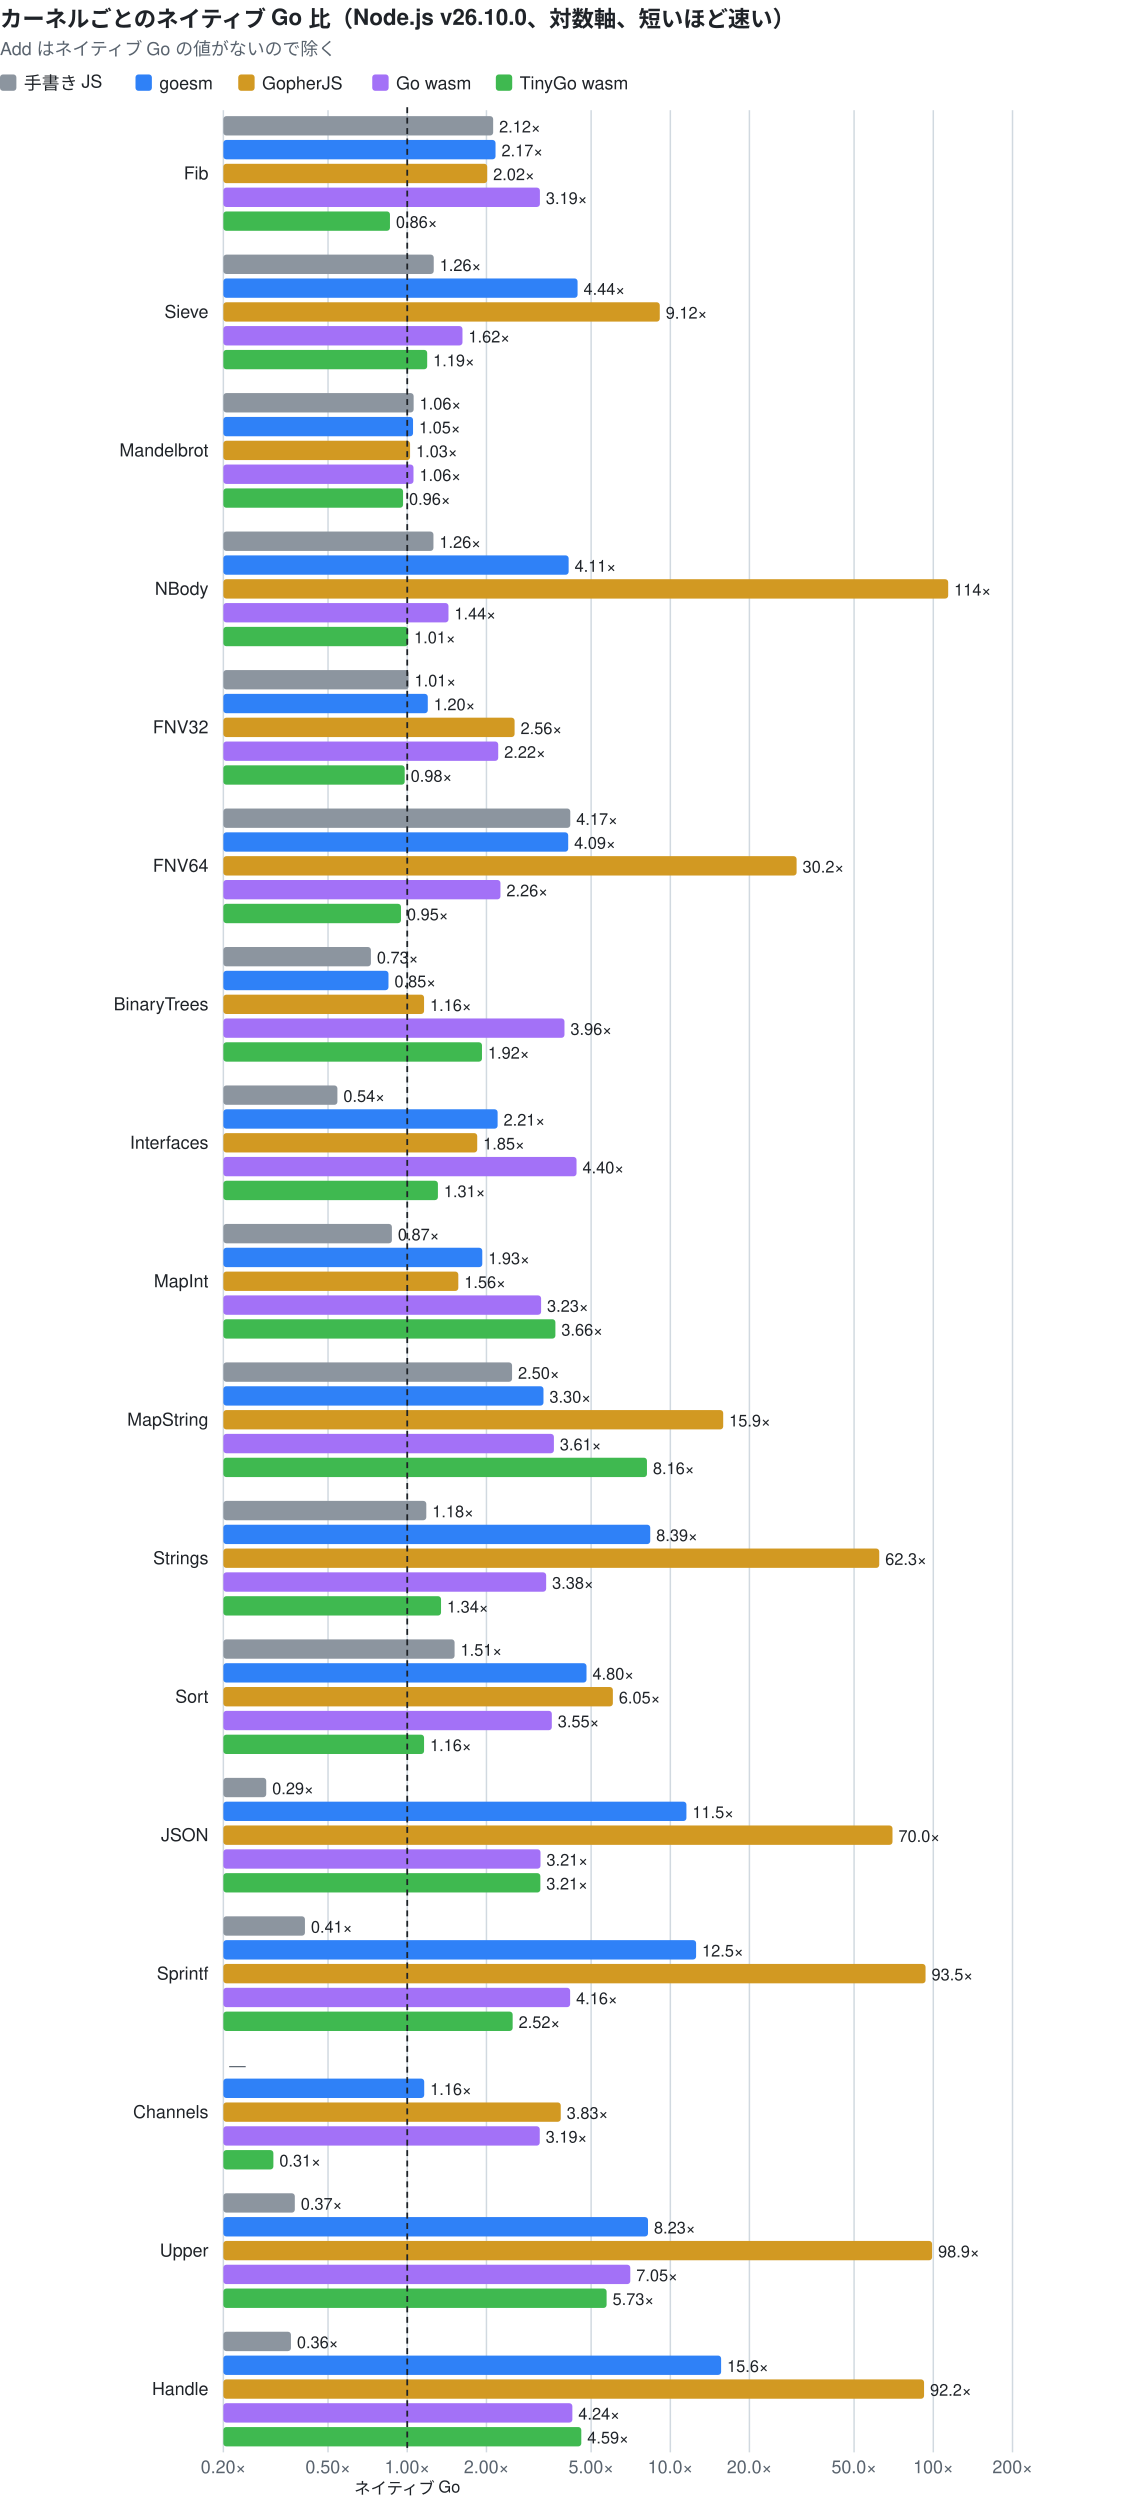
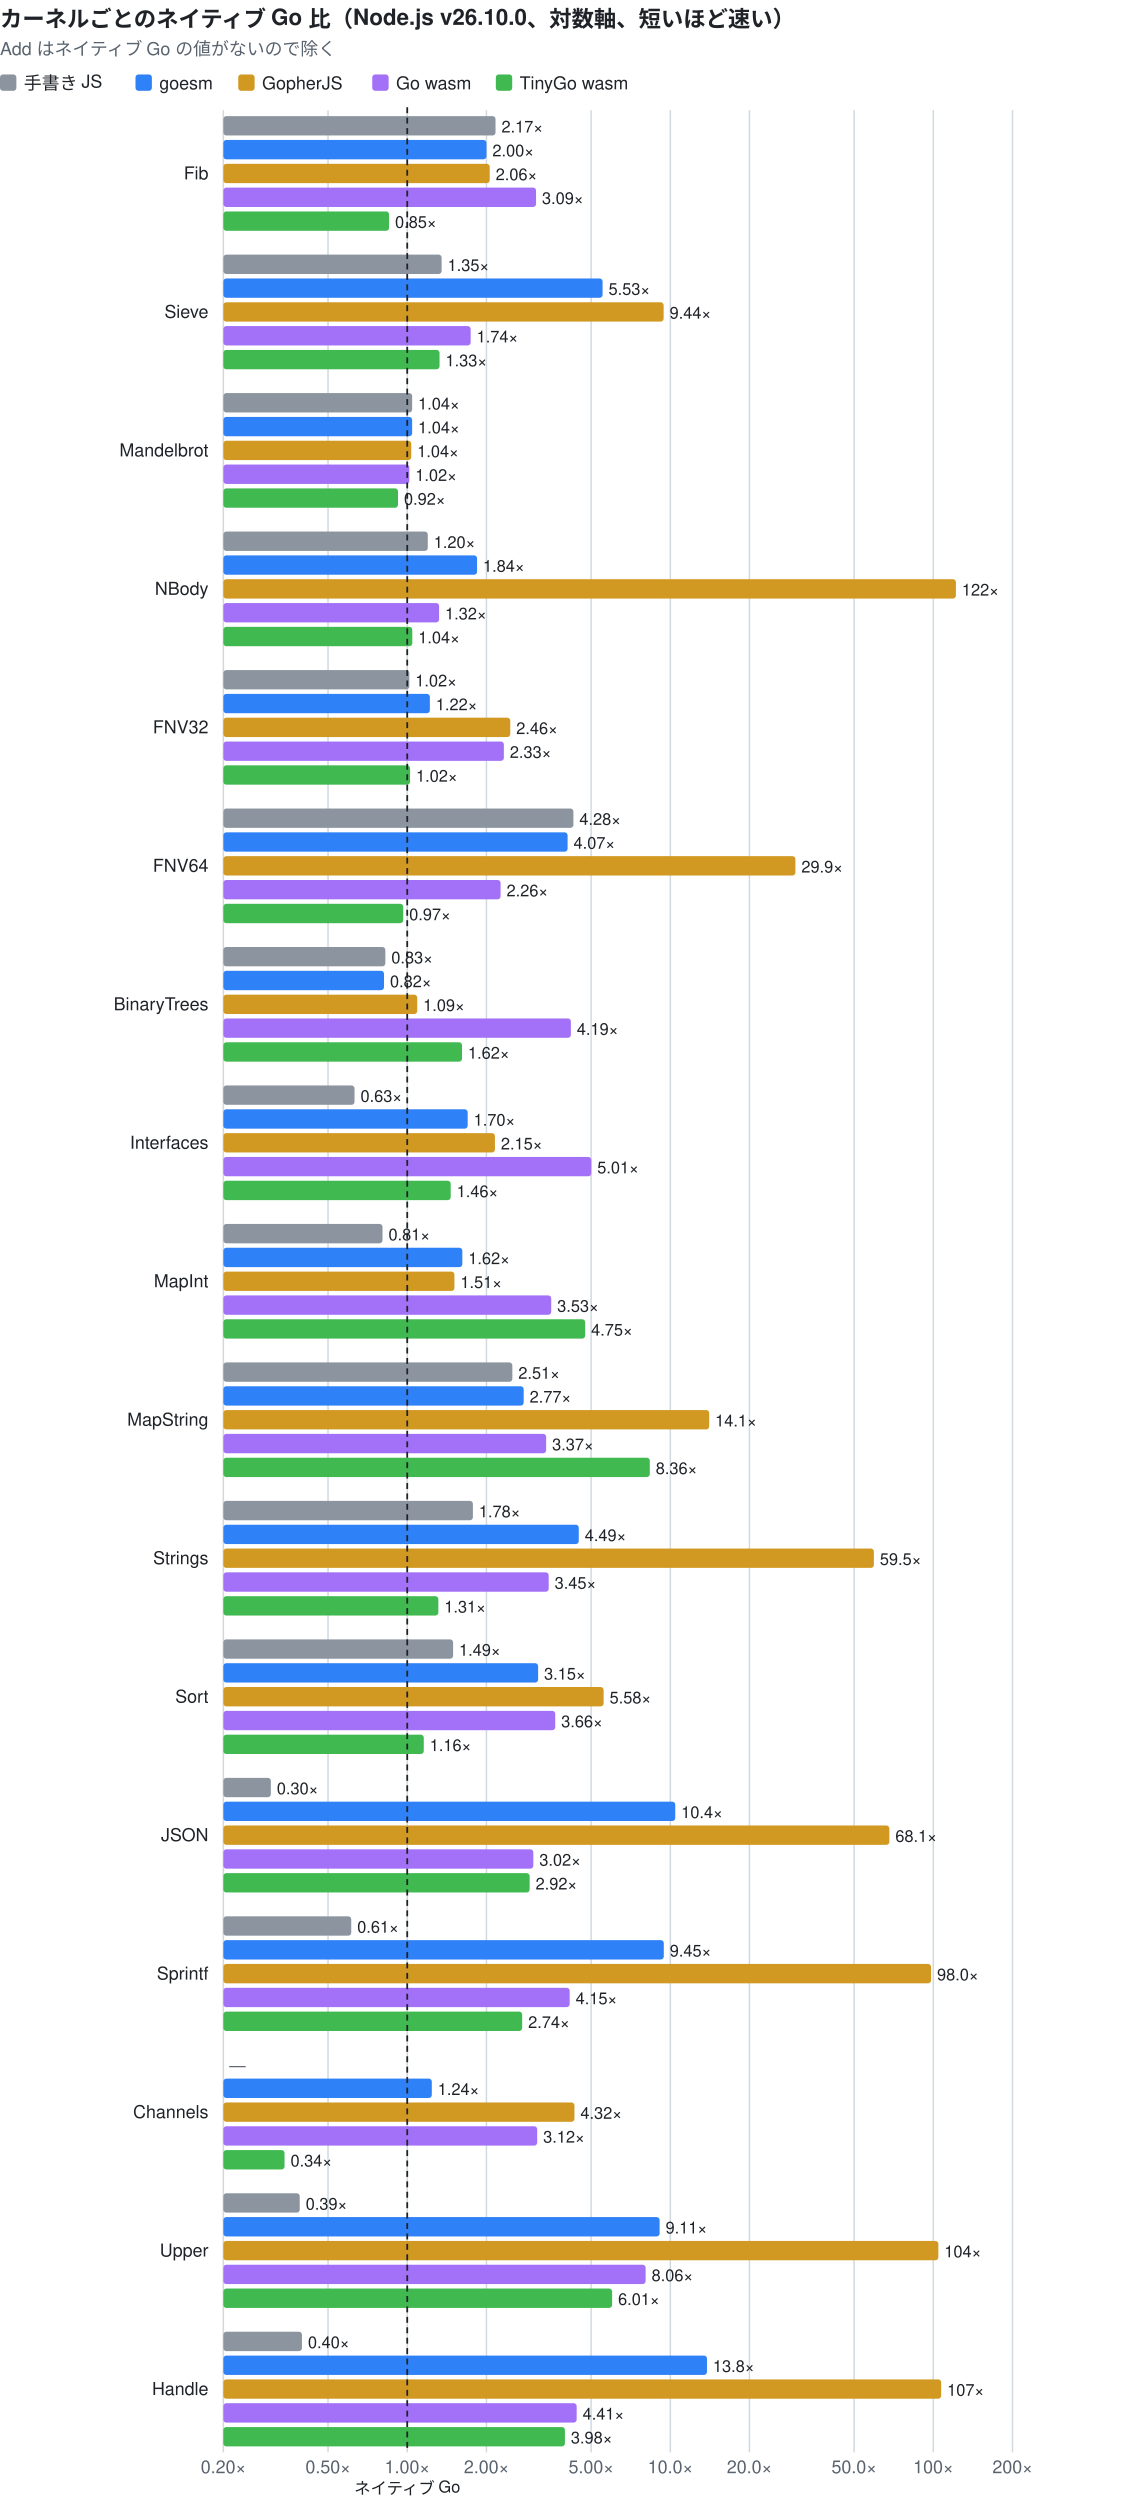
<svg xmlns="http://www.w3.org/2000/svg" width="760" height="1679" viewBox="0 0 760 1679" font-family="-apple-system, 'Segoe UI', Helvetica, Arial, 'Hiragino Sans', 'Noto Sans CJK JP', 'Yu Gothic', sans-serif" font-size="12">
  <style>.t{fill:#1f2328}.m{fill:#59636e}.g{stroke:#d1d9e0}.r{stroke:#1f2328}@media (prefers-color-scheme:dark){.t{fill:#f0f6fc}.m{fill:#9198a1}.g{stroke:#3d444d}.r{stroke:#f0f6fc}}</style>
  <text class="t" x="0" y="18" font-size="15" font-weight="600">カーネルごとのネイティブ Go 比（Node.js v26.10.0、対数軸、短いほど速い）</text>
  <text class="m" x="0" y="37">Add はネイティブ Go の値がないので除く</text>
  <rect x="0" y="50" width="11" height="11" rx="2" fill="#8c959f" />
  <text class="t" x="16" y="60">手書き JS</text>
  <rect x="91" y="50" width="11" height="11" rx="2" fill="#2f81f7" />
  <text class="t" x="107" y="60">goesm</text>
  <rect x="160" y="50" width="11" height="11" rx="2" fill="#d29922" />
  <text class="t" x="176" y="60">GopherJS</text>
  <rect x="250" y="50" width="11" height="11" rx="2" fill="#a371f7" />
  <text class="t" x="266" y="60">Go wasm</text>
  <rect x="333" y="50" width="11" height="11" rx="2" fill="#3fb950" />
  <text class="t" x="349" y="60">TinyGo wasm</text>
  <line class="g" x1="150.0" y1="74" x2="150.0" y2="1647" />
  <text class="m" x="150.0" y="1661" text-anchor="middle">0.20×</text>
  <line class="g" x1="220.3" y1="74" x2="220.3" y2="1647" />
  <text class="m" x="220.3" y="1661" text-anchor="middle">0.50×</text>
  <line class="g" x1="273.5" y1="74" x2="273.5" y2="1647" />
  <text class="m" x="273.5" y="1661" text-anchor="middle">1.00×</text>
  <line class="g" x1="326.7" y1="74" x2="326.7" y2="1647" />
  <text class="m" x="326.7" y="1661" text-anchor="middle">2.00×</text>
  <line class="g" x1="397.0" y1="74" x2="397.0" y2="1647" />
  <text class="m" x="397.0" y="1661" text-anchor="middle">5.00×</text>
  <line class="g" x1="450.2" y1="74" x2="450.2" y2="1647" />
  <text class="m" x="450.2" y="1661" text-anchor="middle">10.0×</text>
  <line class="g" x1="503.3" y1="74" x2="503.3" y2="1647" />
  <text class="m" x="503.3" y="1661" text-anchor="middle">20.0×</text>
  <line class="g" x1="573.6" y1="74" x2="573.6" y2="1647" />
  <text class="m" x="573.6" y="1661" text-anchor="middle">50.0×</text>
  <line class="g" x1="626.8" y1="74" x2="626.8" y2="1647" />
  <text class="m" x="626.8" y="1661" text-anchor="middle">100×</text>
  <line class="g" x1="680.0" y1="74" x2="680.0" y2="1647" />
  <text class="m" x="680.0" y="1661" text-anchor="middle">200×</text>
  <text class="t" x="140" y="120.5" text-anchor="end">Fib</text>
-   <rect x="150" y="78" width="181.2" height="13" rx="2" fill="#8c959f" />
-   <text class="t" x="335.2" y="89" font-size="11">2.12×</text>
-   <rect x="150" y="94" width="182.8" height="13" rx="2" fill="#2f81f7" />
-   <text class="t" x="336.8" y="105" font-size="11">2.17×</text>
-   <rect x="150" y="110" width="177.2" height="13" rx="2" fill="#d29922" />
-   <text class="t" x="331.2" y="121" font-size="11">2.02×</text>
-   <rect x="150" y="126" width="212.6" height="13" rx="2" fill="#a371f7" />
-   <text class="t" x="366.6" y="137" font-size="11">3.19×</text>
-   <rect x="150" y="142" width="111.9" height="13" rx="2" fill="#3fb950" />
-   <text class="t" x="265.9" y="153" font-size="11">0.86×</text>
+   <rect x="150" y="78" width="182.8" height="13" rx="2" fill="#8c959f" />
+   <text class="t" x="336.8" y="89" font-size="11">2.17×</text>
+   <rect x="150" y="94" width="176.7" height="13" rx="2" fill="#2f81f7" />
+   <text class="t" x="330.7" y="105" font-size="11">2.00×</text>
+   <rect x="150" y="110" width="178.9" height="13" rx="2" fill="#d29922" />
+   <text class="t" x="332.9" y="121" font-size="11">2.06×</text>
+   <rect x="150" y="126" width="210.0" height="13" rx="2" fill="#a371f7" />
+   <text class="t" x="364.0" y="137" font-size="11">3.09×</text>
+   <rect x="150" y="142" width="111.3" height="13" rx="2" fill="#3fb950" />
+   <text class="t" x="265.3" y="153" font-size="11">0.85×</text>
  <text class="t" x="140" y="213.5" text-anchor="end">Sieve</text>
-   <rect x="150" y="171" width="141.3" height="13" rx="2" fill="#8c959f" />
-   <text class="t" x="295.3" y="182" font-size="11">1.26×</text>
-   <rect x="150" y="187" width="237.9" height="13" rx="2" fill="#2f81f7" />
-   <text class="t" x="391.9" y="198" font-size="11">4.44×</text>
-   <rect x="150" y="203" width="293.1" height="13" rx="2" fill="#d29922" />
-   <text class="t" x="447.1" y="214" font-size="11">9.12×</text>
-   <rect x="150" y="219" width="160.6" height="13" rx="2" fill="#a371f7" />
-   <text class="t" x="314.6" y="230" font-size="11">1.62×</text>
-   <rect x="150" y="235" width="136.9" height="13" rx="2" fill="#3fb950" />
-   <text class="t" x="290.9" y="246" font-size="11">1.19×</text>
+   <rect x="150" y="171" width="146.6" height="13" rx="2" fill="#8c959f" />
+   <text class="t" x="300.6" y="182" font-size="11">1.35×</text>
+   <rect x="150" y="187" width="254.7" height="13" rx="2" fill="#2f81f7" />
+   <text class="t" x="408.7" y="198" font-size="11">5.53×</text>
+   <rect x="150" y="203" width="295.7" height="13" rx="2" fill="#d29922" />
+   <text class="t" x="449.7" y="214" font-size="11">9.44×</text>
+   <rect x="150" y="219" width="166.1" height="13" rx="2" fill="#a371f7" />
+   <text class="t" x="320.1" y="230" font-size="11">1.74×</text>
+   <rect x="150" y="235" width="145.2" height="13" rx="2" fill="#3fb950" />
+   <text class="t" x="299.2" y="246" font-size="11">1.33×</text>
  <text class="t" x="140" y="306.5" text-anchor="end">Mandelbrot</text>
-   <rect x="150" y="264" width="127.8" height="13" rx="2" fill="#8c959f" />
-   <text class="t" x="281.8" y="275" font-size="11">1.06×</text>
-   <rect x="150" y="280" width="127.4" height="13" rx="2" fill="#2f81f7" />
-   <text class="t" x="281.4" y="291" font-size="11">1.05×</text>
-   <rect x="150" y="296" width="125.4" height="13" rx="2" fill="#d29922" />
-   <text class="t" x="279.4" y="307" font-size="11">1.03×</text>
-   <rect x="150" y="312" width="127.7" height="13" rx="2" fill="#a371f7" />
-   <text class="t" x="281.7" y="323" font-size="11">1.06×</text>
-   <rect x="150" y="328" width="120.7" height="13" rx="2" fill="#3fb950" />
-   <text class="t" x="274.7" y="339" font-size="11">0.96×</text>
+   <rect x="150" y="264" width="126.8" height="13" rx="2" fill="#8c959f" />
+   <text class="t" x="280.8" y="275" font-size="11">1.04×</text>
+   <rect x="150" y="280" width="126.8" height="13" rx="2" fill="#2f81f7" />
+   <text class="t" x="280.8" y="291" font-size="11">1.04×</text>
+   <rect x="150" y="296" width="126.2" height="13" rx="2" fill="#d29922" />
+   <text class="t" x="280.2" y="307" font-size="11">1.04×</text>
+   <rect x="150" y="312" width="124.9" height="13" rx="2" fill="#a371f7" />
+   <text class="t" x="278.9" y="323" font-size="11">1.02×</text>
+   <rect x="150" y="328" width="117.3" height="13" rx="2" fill="#3fb950" />
+   <text class="t" x="271.3" y="339" font-size="11">0.92×</text>
  <text class="t" x="140" y="399.5" text-anchor="end">NBody</text>
-   <rect x="150" y="357" width="141.1" height="13" rx="2" fill="#8c959f" />
-   <text class="t" x="295.1" y="368" font-size="11">1.26×</text>
-   <rect x="150" y="373" width="231.9" height="13" rx="2" fill="#2f81f7" />
-   <text class="t" x="385.9" y="384" font-size="11">4.11×</text>
-   <rect x="150" y="389" width="486.8" height="13" rx="2" fill="#d29922" />
-   <text class="t" x="640.8" y="400" font-size="11">114×</text>
-   <rect x="150" y="405" width="151.2" height="13" rx="2" fill="#a371f7" />
-   <text class="t" x="305.2" y="416" font-size="11">1.44×</text>
-   <rect x="150" y="421" width="124.1" height="13" rx="2" fill="#3fb950" />
-   <text class="t" x="278.1" y="432" font-size="11">1.01×</text>
+   <rect x="150" y="357" width="137.3" height="13" rx="2" fill="#8c959f" />
+   <text class="t" x="291.3" y="368" font-size="11">1.20×</text>
+   <rect x="150" y="373" width="170.4" height="13" rx="2" fill="#2f81f7" />
+   <text class="t" x="324.4" y="384" font-size="11">1.84×</text>
+   <rect x="150" y="389" width="492.0" height="13" rx="2" fill="#d29922" />
+   <text class="t" x="646.0" y="400" font-size="11">122×</text>
+   <rect x="150" y="405" width="144.9" height="13" rx="2" fill="#a371f7" />
+   <text class="t" x="298.9" y="416" font-size="11">1.32×</text>
+   <rect x="150" y="421" width="126.9" height="13" rx="2" fill="#3fb950" />
+   <text class="t" x="280.9" y="432" font-size="11">1.04×</text>
  <text class="t" x="140" y="492.5" text-anchor="end">FNV32</text>
-   <rect x="150" y="450" width="124.4" height="13" rx="2" fill="#8c959f" />
-   <text class="t" x="278.4" y="461" font-size="11">1.01×</text>
-   <rect x="150" y="466" width="137.3" height="13" rx="2" fill="#2f81f7" />
-   <text class="t" x="291.3" y="477" font-size="11">1.20×</text>
-   <rect x="150" y="482" width="195.6" height="13" rx="2" fill="#d29922" />
-   <text class="t" x="349.6" y="493" font-size="11">2.56×</text>
-   <rect x="150" y="498" width="184.6" height="13" rx="2" fill="#a371f7" />
-   <text class="t" x="338.6" y="509" font-size="11">2.22×</text>
-   <rect x="150" y="514" width="121.8" height="13" rx="2" fill="#3fb950" />
-   <text class="t" x="275.8" y="525" font-size="11">0.98×</text>
+   <rect x="150" y="450" width="124.9" height="13" rx="2" fill="#8c959f" />
+   <text class="t" x="278.9" y="461" font-size="11">1.02×</text>
+   <rect x="150" y="466" width="138.7" height="13" rx="2" fill="#2f81f7" />
+   <text class="t" x="292.7" y="477" font-size="11">1.22×</text>
+   <rect x="150" y="482" width="192.7" height="13" rx="2" fill="#d29922" />
+   <text class="t" x="346.7" y="493" font-size="11">2.46×</text>
+   <rect x="150" y="498" width="188.4" height="13" rx="2" fill="#a371f7" />
+   <text class="t" x="342.4" y="509" font-size="11">2.33×</text>
+   <rect x="150" y="514" width="125.4" height="13" rx="2" fill="#3fb950" />
+   <text class="t" x="279.4" y="525" font-size="11">1.02×</text>
  <text class="t" x="140" y="585.5" text-anchor="end">FNV64</text>
-   <rect x="150" y="543" width="233.0" height="13" rx="2" fill="#8c959f" />
-   <text class="t" x="387.0" y="554" font-size="11">4.17×</text>
-   <rect x="150" y="559" width="231.6" height="13" rx="2" fill="#2f81f7" />
-   <text class="t" x="385.6" y="570" font-size="11">4.09×</text>
-   <rect x="150" y="575" width="385.0" height="13" rx="2" fill="#d29922" />
-   <text class="t" x="539.0" y="586" font-size="11">30.2×</text>
-   <rect x="150" y="591" width="186.1" height="13" rx="2" fill="#a371f7" />
-   <text class="t" x="340.1" y="602" font-size="11">2.26×</text>
-   <rect x="150" y="607" width="119.3" height="13" rx="2" fill="#3fb950" />
-   <text class="t" x="273.3" y="618" font-size="11">0.95×</text>
+   <rect x="150" y="543" width="235.1" height="13" rx="2" fill="#8c959f" />
+   <text class="t" x="389.1" y="554" font-size="11">4.28×</text>
+   <rect x="150" y="559" width="231.2" height="13" rx="2" fill="#2f81f7" />
+   <text class="t" x="385.2" y="570" font-size="11">4.07×</text>
+   <rect x="150" y="575" width="384.2" height="13" rx="2" fill="#d29922" />
+   <text class="t" x="538.2" y="586" font-size="11">29.9×</text>
+   <rect x="150" y="591" width="186.2" height="13" rx="2" fill="#a371f7" />
+   <text class="t" x="340.2" y="602" font-size="11">2.26×</text>
+   <rect x="150" y="607" width="120.8" height="13" rx="2" fill="#3fb950" />
+   <text class="t" x="274.8" y="618" font-size="11">0.97×</text>
  <text class="t" x="140" y="678.5" text-anchor="end">BinaryTrees</text>
-   <rect x="150" y="636" width="99.1" height="13" rx="2" fill="#8c959f" />
-   <text class="t" x="253.1" y="647" font-size="11">0.73×</text>
-   <rect x="150" y="652" width="110.9" height="13" rx="2" fill="#2f81f7" />
-   <text class="t" x="264.9" y="663" font-size="11">0.85×</text>
-   <rect x="150" y="668" width="134.8" height="13" rx="2" fill="#d29922" />
-   <text class="t" x="288.8" y="679" font-size="11">1.16×</text>
-   <rect x="150" y="684" width="229.1" height="13" rx="2" fill="#a371f7" />
-   <text class="t" x="383.1" y="695" font-size="11">3.96×</text>
-   <rect x="150" y="700" width="173.7" height="13" rx="2" fill="#3fb950" />
-   <text class="t" x="327.7" y="711" font-size="11">1.92×</text>
+   <rect x="150" y="636" width="108.8" height="13" rx="2" fill="#8c959f" />
+   <text class="t" x="262.8" y="647" font-size="11">0.83×</text>
+   <rect x="150" y="652" width="107.9" height="13" rx="2" fill="#2f81f7" />
+   <text class="t" x="261.9" y="663" font-size="11">0.82×</text>
+   <rect x="150" y="668" width="130.2" height="13" rx="2" fill="#d29922" />
+   <text class="t" x="284.2" y="679" font-size="11">1.09×</text>
+   <rect x="150" y="684" width="233.4" height="13" rx="2" fill="#a371f7" />
+   <text class="t" x="387.4" y="695" font-size="11">4.19×</text>
+   <rect x="150" y="700" width="160.3" height="13" rx="2" fill="#3fb950" />
+   <text class="t" x="314.3" y="711" font-size="11">1.62×</text>
  <text class="t" x="140" y="771.5" text-anchor="end">Interfaces</text>
-   <rect x="150" y="729" width="76.6" height="13" rx="2" fill="#8c959f" />
-   <text class="t" x="230.6" y="740" font-size="11">0.54×</text>
-   <rect x="150" y="745" width="184.2" height="13" rx="2" fill="#2f81f7" />
-   <text class="t" x="338.2" y="756" font-size="11">2.21×</text>
-   <rect x="150" y="761" width="170.5" height="13" rx="2" fill="#d29922" />
-   <text class="t" x="324.5" y="772" font-size="11">1.85×</text>
-   <rect x="150" y="777" width="237.2" height="13" rx="2" fill="#a371f7" />
-   <text class="t" x="391.2" y="788" font-size="11">4.40×</text>
-   <rect x="150" y="793" width="144.1" height="13" rx="2" fill="#3fb950" />
-   <text class="t" x="298.1" y="804" font-size="11">1.31×</text>
+   <rect x="150" y="729" width="88.1" height="13" rx="2" fill="#8c959f" />
+   <text class="t" x="242.1" y="740" font-size="11">0.63×</text>
+   <rect x="150" y="745" width="164.1" height="13" rx="2" fill="#2f81f7" />
+   <text class="t" x="318.1" y="756" font-size="11">1.70×</text>
+   <rect x="150" y="761" width="182.4" height="13" rx="2" fill="#d29922" />
+   <text class="t" x="336.4" y="772" font-size="11">2.15×</text>
+   <rect x="150" y="777" width="247.1" height="13" rx="2" fill="#a371f7" />
+   <text class="t" x="401.1" y="788" font-size="11">5.01×</text>
+   <rect x="150" y="793" width="152.7" height="13" rx="2" fill="#3fb950" />
+   <text class="t" x="306.7" y="804" font-size="11">1.46×</text>
  <text class="t" x="140" y="864.5" text-anchor="end">MapInt</text>
-   <rect x="150" y="822" width="113.2" height="13" rx="2" fill="#8c959f" />
-   <text class="t" x="267.2" y="833" font-size="11">0.87×</text>
-   <rect x="150" y="838" width="173.9" height="13" rx="2" fill="#2f81f7" />
-   <text class="t" x="327.9" y="849" font-size="11">1.93×</text>
-   <rect x="150" y="854" width="157.8" height="13" rx="2" fill="#d29922" />
-   <text class="t" x="311.8" y="865" font-size="11">1.56×</text>
-   <rect x="150" y="870" width="213.4" height="13" rx="2" fill="#a371f7" />
-   <text class="t" x="367.4" y="881" font-size="11">3.23×</text>
-   <rect x="150" y="886" width="223.0" height="13" rx="2" fill="#3fb950" />
-   <text class="t" x="377.0" y="897" font-size="11">3.66×</text>
+   <rect x="150" y="822" width="106.9" height="13" rx="2" fill="#8c959f" />
+   <text class="t" x="260.9" y="833" font-size="11">0.81×</text>
+   <rect x="150" y="838" width="160.5" height="13" rx="2" fill="#2f81f7" />
+   <text class="t" x="314.5" y="849" font-size="11">1.62×</text>
+   <rect x="150" y="854" width="155.2" height="13" rx="2" fill="#d29922" />
+   <text class="t" x="309.2" y="865" font-size="11">1.51×</text>
+   <rect x="150" y="870" width="220.2" height="13" rx="2" fill="#a371f7" />
+   <text class="t" x="374.2" y="881" font-size="11">3.53×</text>
+   <rect x="150" y="886" width="243.0" height="13" rx="2" fill="#3fb950" />
+   <text class="t" x="397.0" y="897" font-size="11">4.75×</text>
  <text class="t" x="140" y="957.5" text-anchor="end">MapString</text>
-   <rect x="150" y="915" width="193.9" height="13" rx="2" fill="#8c959f" />
-   <text class="t" x="347.9" y="926" font-size="11">2.50×</text>
-   <rect x="150" y="931" width="215.0" height="13" rx="2" fill="#2f81f7" />
-   <text class="t" x="369.0" y="942" font-size="11">3.30×</text>
-   <rect x="150" y="947" width="335.7" height="13" rx="2" fill="#d29922" />
-   <text class="t" x="489.7" y="958" font-size="11">15.9×</text>
-   <rect x="150" y="963" width="222.0" height="13" rx="2" fill="#a371f7" />
-   <text class="t" x="376.0" y="974" font-size="11">3.61×</text>
-   <rect x="150" y="979" width="284.5" height="13" rx="2" fill="#3fb950" />
-   <text class="t" x="438.5" y="990" font-size="11">8.16×</text>
+   <rect x="150" y="915" width="194.1" height="13" rx="2" fill="#8c959f" />
+   <text class="t" x="348.1" y="926" font-size="11">2.51×</text>
+   <rect x="150" y="931" width="201.7" height="13" rx="2" fill="#2f81f7" />
+   <text class="t" x="355.7" y="942" font-size="11">2.77×</text>
+   <rect x="150" y="947" width="326.3" height="13" rx="2" fill="#d29922" />
+   <text class="t" x="480.3" y="958" font-size="11">14.1×</text>
+   <rect x="150" y="963" width="216.8" height="13" rx="2" fill="#a371f7" />
+   <text class="t" x="370.8" y="974" font-size="11">3.37×</text>
+   <rect x="150" y="979" width="286.4" height="13" rx="2" fill="#3fb950" />
+   <text class="t" x="440.4" y="990" font-size="11">8.36×</text>
  <text class="t" x="140" y="1050.5" text-anchor="end">Strings</text>
-   <rect x="150" y="1008" width="136.3" height="13" rx="2" fill="#8c959f" />
-   <text class="t" x="290.3" y="1019" font-size="11">1.18×</text>
-   <rect x="150" y="1024" width="286.7" height="13" rx="2" fill="#2f81f7" />
-   <text class="t" x="440.7" y="1035" font-size="11">8.39×</text>
-   <rect x="150" y="1040" width="440.5" height="13" rx="2" fill="#d29922" />
-   <text class="t" x="594.5" y="1051" font-size="11">62.3×</text>
-   <rect x="150" y="1056" width="216.8" height="13" rx="2" fill="#a371f7" />
-   <text class="t" x="370.8" y="1067" font-size="11">3.38×</text>
-   <rect x="150" y="1072" width="146.2" height="13" rx="2" fill="#3fb950" />
-   <text class="t" x="300.2" y="1083" font-size="11">1.34×</text>
+   <rect x="150" y="1008" width="167.6" height="13" rx="2" fill="#8c959f" />
+   <text class="t" x="321.6" y="1019" font-size="11">1.78×</text>
+   <rect x="150" y="1024" width="238.7" height="13" rx="2" fill="#2f81f7" />
+   <text class="t" x="392.7" y="1035" font-size="11">4.49×</text>
+   <rect x="150" y="1040" width="436.9" height="13" rx="2" fill="#d29922" />
+   <text class="t" x="590.9" y="1051" font-size="11">59.5×</text>
+   <rect x="150" y="1056" width="218.5" height="13" rx="2" fill="#a371f7" />
+   <text class="t" x="372.5" y="1067" font-size="11">3.45×</text>
+   <rect x="150" y="1072" width="144.4" height="13" rx="2" fill="#3fb950" />
+   <text class="t" x="298.4" y="1083" font-size="11">1.31×</text>
  <text class="t" x="140" y="1143.5" text-anchor="end">Sort</text>
-   <rect x="150" y="1101" width="155.3" height="13" rx="2" fill="#8c959f" />
-   <text class="t" x="309.3" y="1112" font-size="11">1.51×</text>
-   <rect x="150" y="1117" width="243.9" height="13" rx="2" fill="#2f81f7" />
-   <text class="t" x="397.9" y="1128" font-size="11">4.80×</text>
-   <rect x="150" y="1133" width="261.6" height="13" rx="2" fill="#d29922" />
-   <text class="t" x="415.6" y="1144" font-size="11">6.05×</text>
-   <rect x="150" y="1149" width="220.6" height="13" rx="2" fill="#a371f7" />
-   <text class="t" x="374.6" y="1160" font-size="11">3.55×</text>
-   <rect x="150" y="1165" width="134.8" height="13" rx="2" fill="#3fb950" />
-   <text class="t" x="288.8" y="1176" font-size="11">1.16×</text>
+   <rect x="150" y="1101" width="154.3" height="13" rx="2" fill="#8c959f" />
+   <text class="t" x="308.3" y="1112" font-size="11">1.49×</text>
+   <rect x="150" y="1117" width="211.4" height="13" rx="2" fill="#2f81f7" />
+   <text class="t" x="365.4" y="1128" font-size="11">3.15×</text>
+   <rect x="150" y="1133" width="255.4" height="13" rx="2" fill="#d29922" />
+   <text class="t" x="409.4" y="1144" font-size="11">5.58×</text>
+   <rect x="150" y="1149" width="222.9" height="13" rx="2" fill="#a371f7" />
+   <text class="t" x="376.9" y="1160" font-size="11">3.66×</text>
+   <rect x="150" y="1165" width="134.6" height="13" rx="2" fill="#3fb950" />
+   <text class="t" x="288.6" y="1176" font-size="11">1.16×</text>
  <text class="t" x="140" y="1236.5" text-anchor="end">JSON</text>
-   <rect x="150" y="1194" width="28.8" height="13" rx="2" fill="#8c959f" />
-   <text class="t" x="182.8" y="1205" font-size="11">0.29×</text>
-   <rect x="150" y="1210" width="311.0" height="13" rx="2" fill="#2f81f7" />
-   <text class="t" x="465.0" y="1221" font-size="11">11.5×</text>
-   <rect x="150" y="1226" width="449.4" height="13" rx="2" fill="#d29922" />
-   <text class="t" x="603.4" y="1237" font-size="11">70.0×</text>
-   <rect x="150" y="1242" width="213.0" height="13" rx="2" fill="#a371f7" />
-   <text class="t" x="367.0" y="1253" font-size="11">3.21×</text>
-   <rect x="150" y="1258" width="212.9" height="13" rx="2" fill="#3fb950" />
-   <text class="t" x="366.9" y="1269" font-size="11">3.21×</text>
+   <rect x="150" y="1194" width="31.9" height="13" rx="2" fill="#8c959f" />
+   <text class="t" x="185.9" y="1205" font-size="11">0.30×</text>
+   <rect x="150" y="1210" width="303.5" height="13" rx="2" fill="#2f81f7" />
+   <text class="t" x="457.5" y="1221" font-size="11">10.4×</text>
+   <rect x="150" y="1226" width="447.3" height="13" rx="2" fill="#d29922" />
+   <text class="t" x="601.3" y="1237" font-size="11">68.1×</text>
+   <rect x="150" y="1242" width="208.2" height="13" rx="2" fill="#a371f7" />
+   <text class="t" x="362.2" y="1253" font-size="11">3.02×</text>
+   <rect x="150" y="1258" width="205.7" height="13" rx="2" fill="#3fb950" />
+   <text class="t" x="359.7" y="1269" font-size="11">2.92×</text>
  <text class="t" x="140" y="1329.5" text-anchor="end">Sprintf</text>
-   <rect x="150" y="1287" width="54.8" height="13" rx="2" fill="#8c959f" />
-   <text class="t" x="208.8" y="1298" font-size="11">0.41×</text>
-   <rect x="150" y="1303" width="317.5" height="13" rx="2" fill="#2f81f7" />
-   <text class="t" x="471.5" y="1314" font-size="11">12.5×</text>
-   <rect x="150" y="1319" width="471.6" height="13" rx="2" fill="#d29922" />
-   <text class="t" x="625.6" y="1330" font-size="11">93.5×</text>
-   <rect x="150" y="1335" width="232.9" height="13" rx="2" fill="#a371f7" />
-   <text class="t" x="386.9" y="1346" font-size="11">4.16×</text>
-   <rect x="150" y="1351" width="194.3" height="13" rx="2" fill="#3fb950" />
-   <text class="t" x="348.3" y="1362" font-size="11">2.52×</text>
+   <rect x="150" y="1287" width="85.9" height="13" rx="2" fill="#8c959f" />
+   <text class="t" x="239.9" y="1298" font-size="11">0.61×</text>
+   <rect x="150" y="1303" width="295.8" height="13" rx="2" fill="#2f81f7" />
+   <text class="t" x="449.8" y="1314" font-size="11">9.45×</text>
+   <rect x="150" y="1319" width="475.3" height="13" rx="2" fill="#d29922" />
+   <text class="t" x="629.3" y="1330" font-size="11">98.0×</text>
+   <rect x="150" y="1335" width="232.6" height="13" rx="2" fill="#a371f7" />
+   <text class="t" x="386.6" y="1346" font-size="11">4.15×</text>
+   <rect x="150" y="1351" width="200.7" height="13" rx="2" fill="#3fb950" />
+   <text class="t" x="354.7" y="1362" font-size="11">2.74×</text>
  <text class="t" x="140" y="1422.5" text-anchor="end">Channels</text>
  <text class="m" x="154" y="1391" font-size="11">—</text>
-   <rect x="150" y="1396" width="134.9" height="13" rx="2" fill="#2f81f7" />
-   <text class="t" x="288.9" y="1407" font-size="11">1.16×</text>
-   <rect x="150" y="1412" width="226.6" height="13" rx="2" fill="#d29922" />
-   <text class="t" x="380.6" y="1423" font-size="11">3.83×</text>
-   <rect x="150" y="1428" width="212.5" height="13" rx="2" fill="#a371f7" />
-   <text class="t" x="366.5" y="1439" font-size="11">3.19×</text>
-   <rect x="150" y="1444" width="33.6" height="13" rx="2" fill="#3fb950" />
-   <text class="t" x="187.6" y="1455" font-size="11">0.31×</text>
+   <rect x="150" y="1396" width="140.0" height="13" rx="2" fill="#2f81f7" />
+   <text class="t" x="294.0" y="1407" font-size="11">1.24×</text>
+   <rect x="150" y="1412" width="235.8" height="13" rx="2" fill="#d29922" />
+   <text class="t" x="389.8" y="1423" font-size="11">4.32×</text>
+   <rect x="150" y="1428" width="210.8" height="13" rx="2" fill="#a371f7" />
+   <text class="t" x="364.8" y="1439" font-size="11">3.12×</text>
+   <rect x="150" y="1444" width="41.1" height="13" rx="2" fill="#3fb950" />
+   <text class="t" x="195.1" y="1455" font-size="11">0.34×</text>
  <text class="t" x="140" y="1515.5" text-anchor="end">Upper</text>
-   <rect x="150" y="1473" width="48.0" height="13" rx="2" fill="#8c959f" />
-   <text class="t" x="202.0" y="1484" font-size="11">0.37×</text>
-   <rect x="150" y="1489" width="285.2" height="13" rx="2" fill="#2f81f7" />
-   <text class="t" x="439.2" y="1500" font-size="11">8.23×</text>
-   <rect x="150" y="1505" width="476.0" height="13" rx="2" fill="#d29922" />
-   <text class="t" x="630.0" y="1516" font-size="11">98.9×</text>
-   <rect x="150" y="1521" width="273.3" height="13" rx="2" fill="#a371f7" />
-   <text class="t" x="427.3" y="1532" font-size="11">7.05×</text>
-   <rect x="150" y="1537" width="257.4" height="13" rx="2" fill="#3fb950" />
-   <text class="t" x="411.4" y="1548" font-size="11">5.73×</text>
+   <rect x="150" y="1473" width="51.3" height="13" rx="2" fill="#8c959f" />
+   <text class="t" x="205.3" y="1484" font-size="11">0.39×</text>
+   <rect x="150" y="1489" width="293.0" height="13" rx="2" fill="#2f81f7" />
+   <text class="t" x="447.0" y="1500" font-size="11">9.11×</text>
+   <rect x="150" y="1505" width="480.2" height="13" rx="2" fill="#d29922" />
+   <text class="t" x="634.2" y="1516" font-size="11">104×</text>
+   <rect x="150" y="1521" width="283.6" height="13" rx="2" fill="#a371f7" />
+   <text class="t" x="437.6" y="1532" font-size="11">8.06×</text>
+   <rect x="150" y="1537" width="261.1" height="13" rx="2" fill="#3fb950" />
+   <text class="t" x="415.1" y="1548" font-size="11">6.01×</text>
  <text class="t" x="140" y="1608.5" text-anchor="end">Handle</text>
-   <rect x="150" y="1566" width="45.4" height="13" rx="2" fill="#8c959f" />
-   <text class="t" x="199.4" y="1577" font-size="11">0.36×</text>
-   <rect x="150" y="1582" width="334.3" height="13" rx="2" fill="#2f81f7" />
-   <text class="t" x="488.3" y="1593" font-size="11">15.6×</text>
-   <rect x="150" y="1598" width="470.6" height="13" rx="2" fill="#d29922" />
-   <text class="t" x="624.6" y="1609" font-size="11">92.2×</text>
-   <rect x="150" y="1614" width="234.4" height="13" rx="2" fill="#a371f7" />
-   <text class="t" x="388.4" y="1625" font-size="11">4.24×</text>
-   <rect x="150" y="1630" width="240.4" height="13" rx="2" fill="#3fb950" />
-   <text class="t" x="394.4" y="1641" font-size="11">4.59×</text>
+   <rect x="150" y="1566" width="52.8" height="13" rx="2" fill="#8c959f" />
+   <text class="t" x="206.8" y="1577" font-size="11">0.40×</text>
+   <rect x="150" y="1582" width="324.8" height="13" rx="2" fill="#2f81f7" />
+   <text class="t" x="478.8" y="1593" font-size="11">13.8×</text>
+   <rect x="150" y="1598" width="482.1" height="13" rx="2" fill="#d29922" />
+   <text class="t" x="636.1" y="1609" font-size="11">107×</text>
+   <rect x="150" y="1614" width="237.3" height="13" rx="2" fill="#a371f7" />
+   <text class="t" x="391.3" y="1625" font-size="11">4.41×</text>
+   <rect x="150" y="1630" width="229.4" height="13" rx="2" fill="#3fb950" />
+   <text class="t" x="383.4" y="1641" font-size="11">3.98×</text>
  <line class="r" x1="273.5" y1="72" x2="273.5" y2="1647" stroke-dasharray="4 3" stroke-width="1.2" />
  <text class="t" x="273.5" y="1675" text-anchor="middle" font-size="11">ネイティブ Go</text>
</svg>
